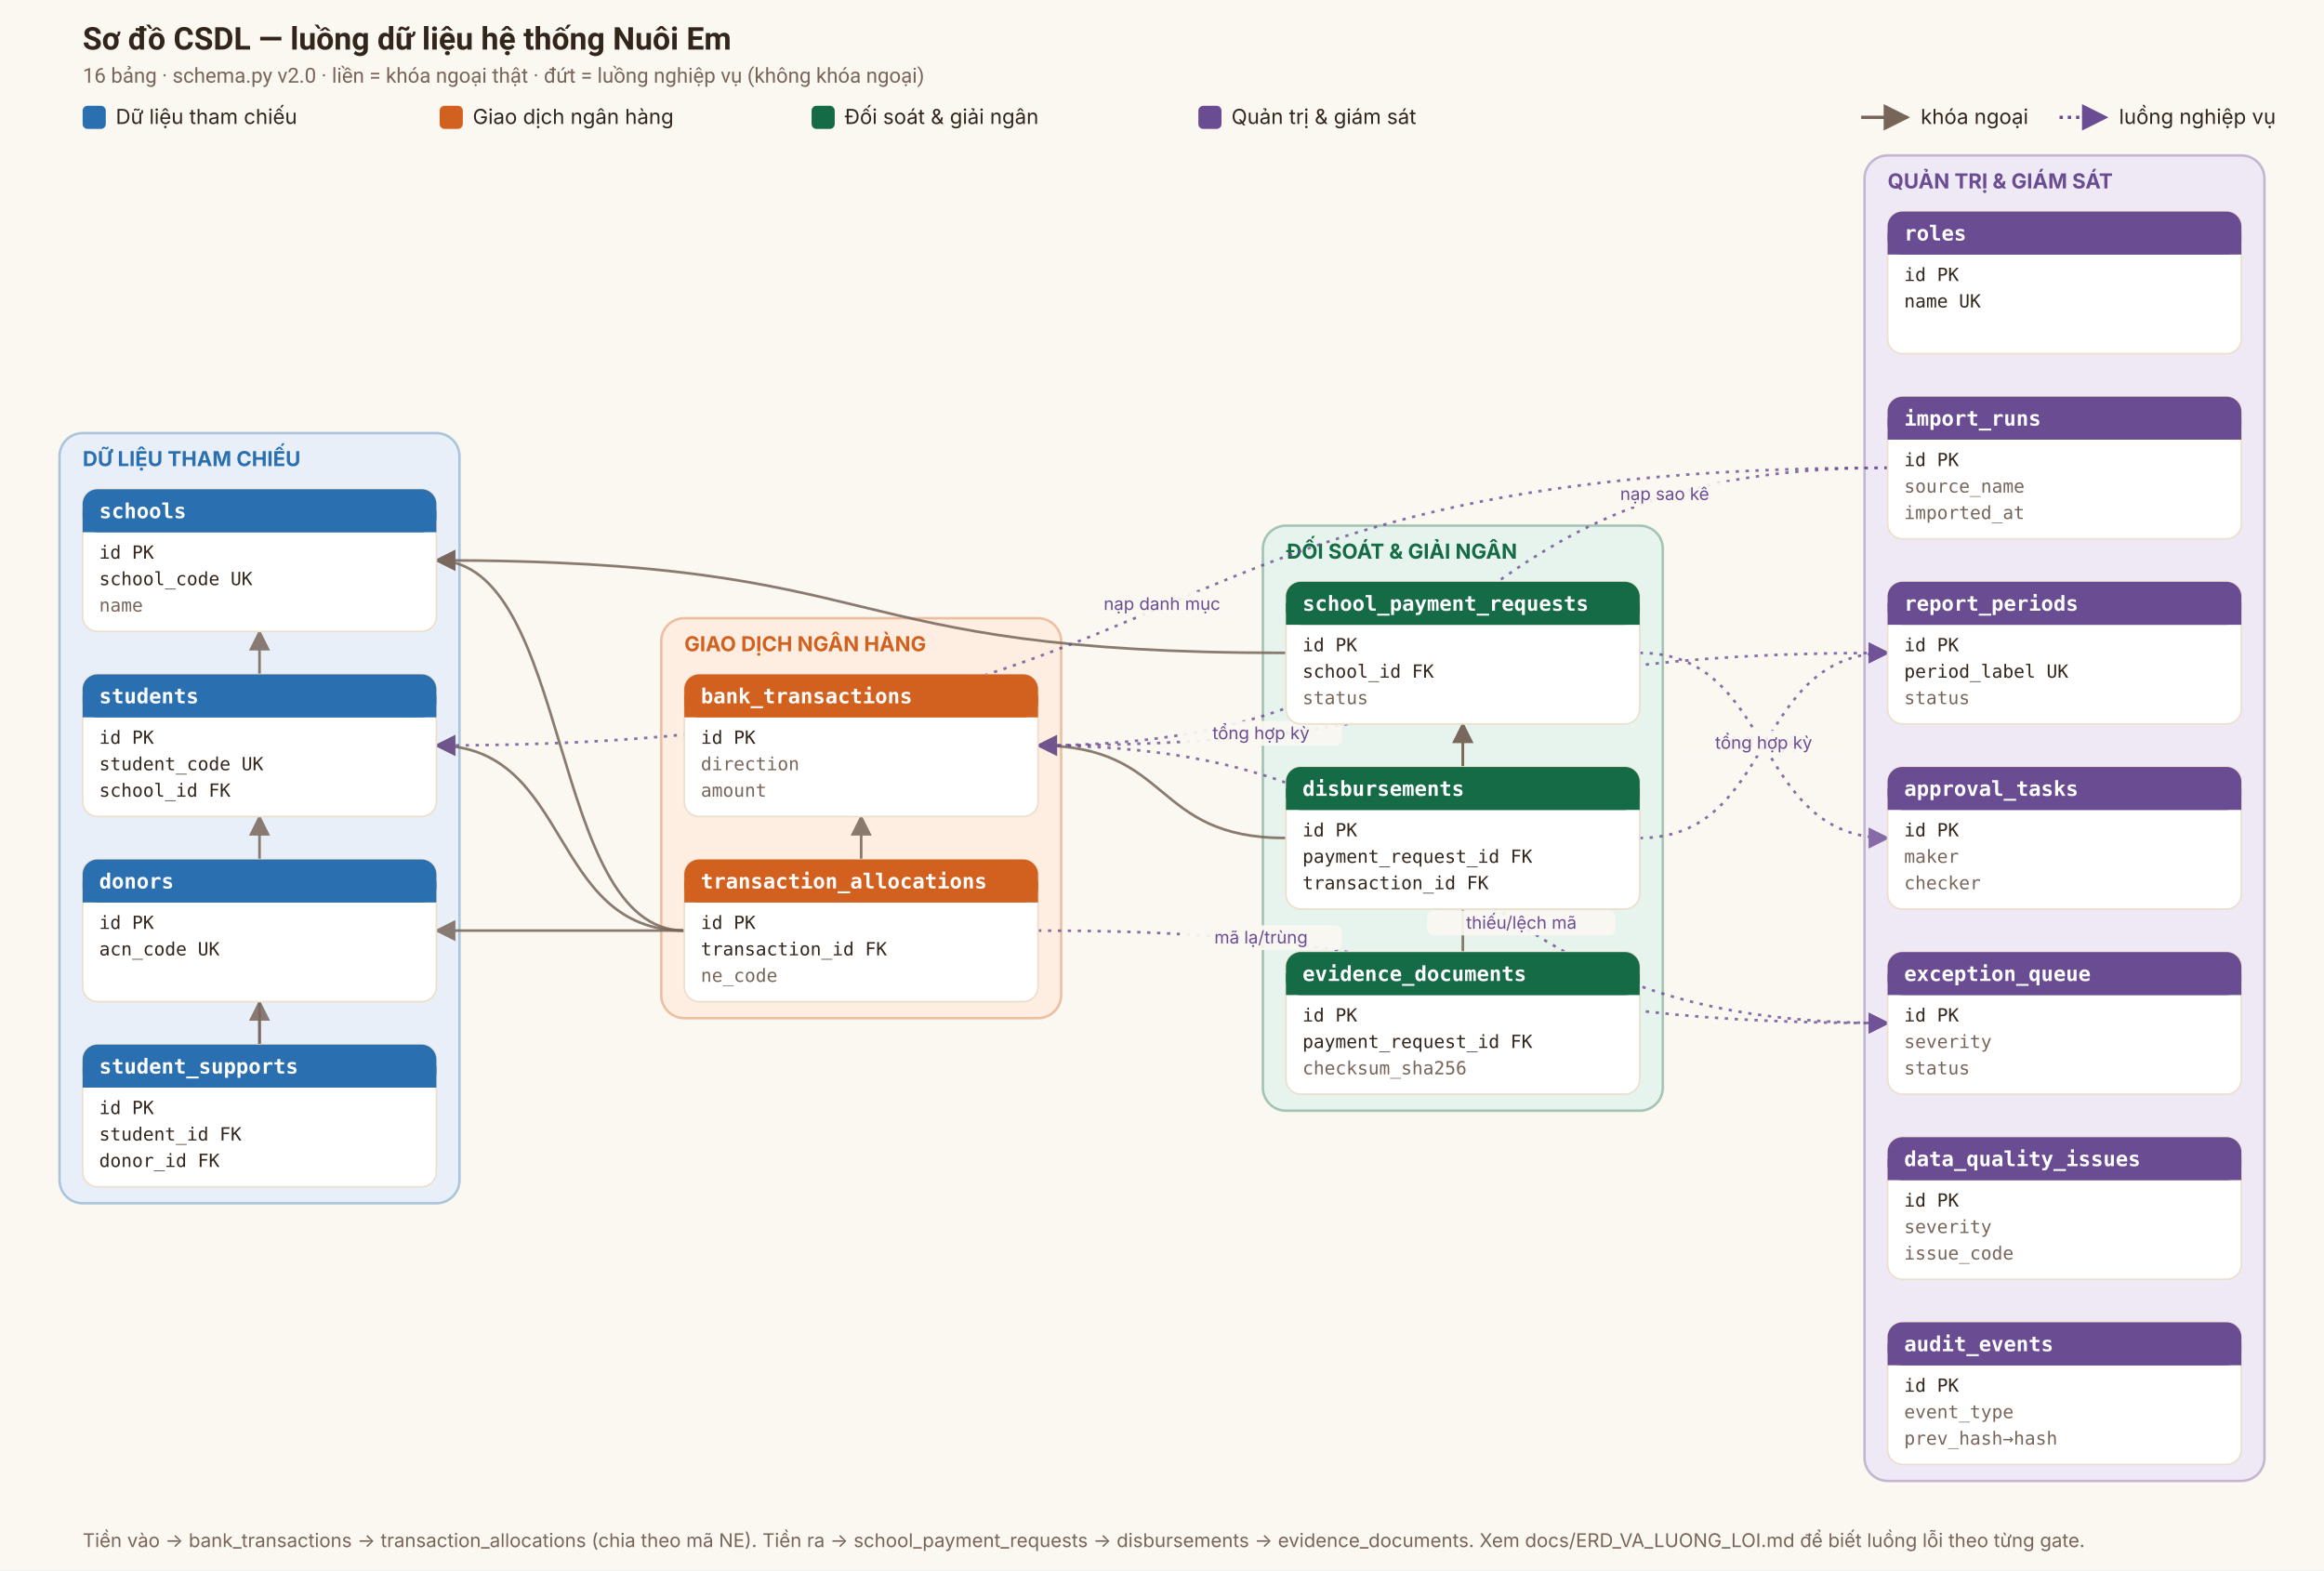
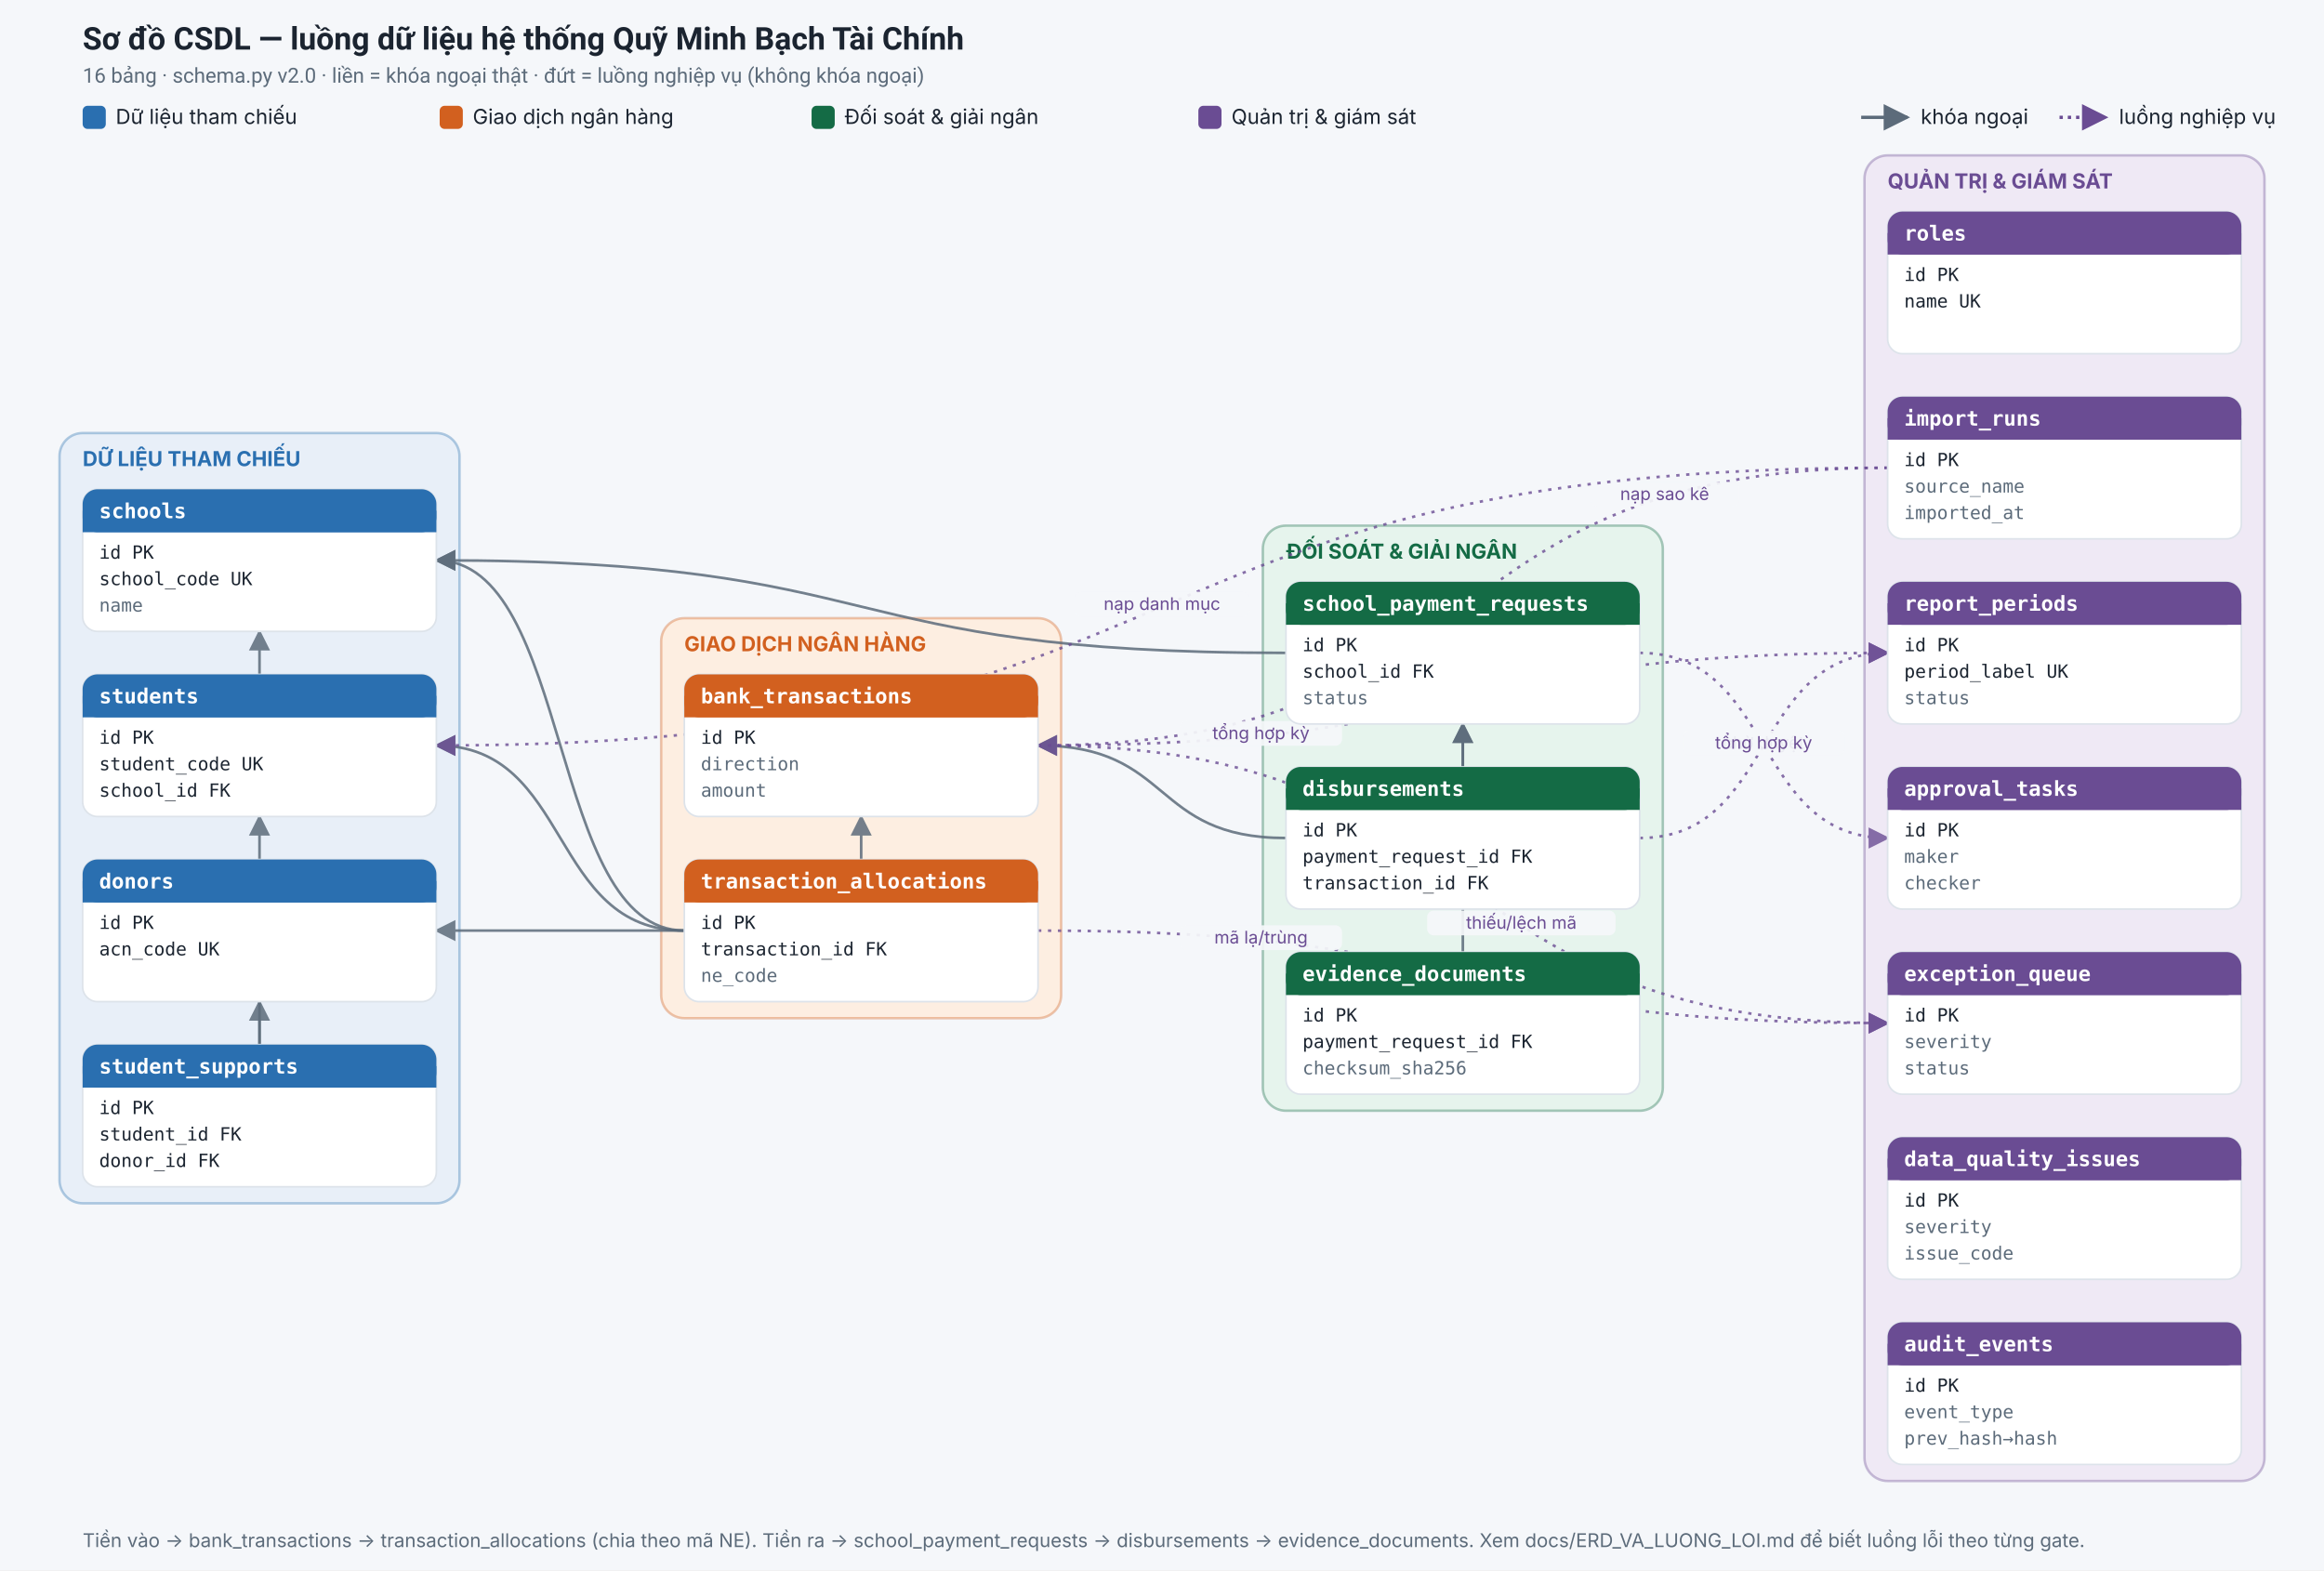
<svg xmlns="http://www.w3.org/2000/svg" viewBox="0 0 1406 950" width="1406" height="950" role="img" aria-labelledby="schema-title schema-desc">
-   <rect x="0" y="0" width="1406" height="950" fill="#fbf7f1" />
+   <rect x="0" y="0" width="1406" height="950" fill="#f5f7fa" />
  <defs>
    <marker id="arrow-solid" viewBox="0 0 10 10" refX="9" refY="5" markerWidth="8" markerHeight="8" orient="auto-start-reverse">
-       <path d="M0,0 L10,5 L0,10 z" fill="#77655a" />
+       <path d="M0,0 L10,5 L0,10 z" fill="#5c6b7a" />
    </marker>
    <marker id="arrow-dash" viewBox="0 0 10 10" refX="9" refY="5" markerWidth="8" markerHeight="8" orient="auto-start-reverse">
      <path d="M0,0 L10,5 L0,10 z" fill="#6a4c93" />
    </marker>
  </defs>
-   <text x="50" y="30" font-family="system-ui,-apple-system,Segoe UI,Roboto,sans-serif" font-size="19" font-weight="700" fill="#32251b">Sơ đồ CSDL — luồng dữ liệu hệ thống Nuôi Em</text>
-   <text x="50" y="50" font-family="system-ui,-apple-system,Segoe UI,Roboto,sans-serif" font-size="12.5" fill="#77655a">16 bảng · schema.py v2.0 · liền = khóa ngoại thật · đứt = luồng nghiệp vụ (không khóa ngoại)</text>
+   <text x="50" y="30" font-family="system-ui,-apple-system,Segoe UI,Roboto,sans-serif" font-size="19" font-weight="700" fill="#1b2430">Sơ đồ CSDL — luồng dữ liệu hệ thống Quỹ Minh Bạch Tài Chính</text>
+   <text x="50" y="50" font-family="system-ui,-apple-system,Segoe UI,Roboto,sans-serif" font-size="12.5" fill="#5c6b7a">16 bảng · schema.py v2.0 · liền = khóa ngoại thật · đứt = luồng nghiệp vụ (không khóa ngoại)</text>
  <rect x="50" y="64" width="14" height="14" rx="3" fill="#2a6fb0" />
-   <text x="70" y="75" font-family="system-ui,-apple-system,Segoe UI,sans-serif" font-size="12.5" fill="#32251b">Dữ liệu tham chiếu</text>
+   <text x="70" y="75" font-family="system-ui,-apple-system,Segoe UI,sans-serif" font-size="12.5" fill="#1b2430">Dữ liệu tham chiếu</text>
  <rect x="266" y="64" width="14" height="14" rx="3" fill="#d2601f" />
-   <text x="286" y="75" font-family="system-ui,-apple-system,Segoe UI,sans-serif" font-size="12.5" fill="#32251b">Giao dịch ngân hàng</text>
+   <text x="286" y="75" font-family="system-ui,-apple-system,Segoe UI,sans-serif" font-size="12.5" fill="#1b2430">Giao dịch ngân hàng</text>
  <rect x="491" y="64" width="14" height="14" rx="3" fill="#146b45" />
-   <text x="511" y="75" font-family="system-ui,-apple-system,Segoe UI,sans-serif" font-size="12.5" fill="#32251b">Đối soát &amp; giải ngân</text>
+   <text x="511" y="75" font-family="system-ui,-apple-system,Segoe UI,sans-serif" font-size="12.5" fill="#1b2430">Đối soát &amp; giải ngân</text>
  <rect x="725" y="64" width="14" height="14" rx="3" fill="#6a4c93" />
-   <text x="745" y="75" font-family="system-ui,-apple-system,Segoe UI,sans-serif" font-size="12.5" fill="#32251b">Quản trị &amp; giám sát</text>
-   <line x1="1126" y1="71" x2="1154" y2="71" stroke="#77655a" stroke-width="2" marker-end="url(#arrow-solid)" />
-   <text x="1162" y="75" font-family="system-ui,-apple-system,Segoe UI,sans-serif" font-size="12.5" fill="#32251b">khóa ngoại</text>
+   <text x="745" y="75" font-family="system-ui,-apple-system,Segoe UI,sans-serif" font-size="12.5" fill="#1b2430">Quản trị &amp; giám sát</text>
+   <line x1="1126" y1="71" x2="1154" y2="71" stroke="#5c6b7a" stroke-width="2" marker-end="url(#arrow-solid)" />
+   <text x="1162" y="75" font-family="system-ui,-apple-system,Segoe UI,sans-serif" font-size="12.5" fill="#1b2430">khóa ngoại</text>
  <line x1="1246" y1="71" x2="1274" y2="71" stroke="#6a4c93" stroke-width="2" stroke-dasharray="2 3" marker-end="url(#arrow-dash)" />
-   <text x="1282" y="75" font-family="system-ui,-apple-system,Segoe UI,sans-serif" font-size="12.5" fill="#32251b">luồng nghiệp vụ</text>
+   <text x="1282" y="75" font-family="system-ui,-apple-system,Segoe UI,sans-serif" font-size="12.5" fill="#1b2430">luồng nghiệp vụ</text>
  <rect x="36.0" y="262.0" width="242.0" height="466.0" rx="14" fill="#e8eff8" stroke="#2a6fb0" stroke-opacity="0.35" stroke-width="1.5" />
  <text x="50.0" y="282.0" font-family="system-ui,-apple-system,Segoe UI,sans-serif" font-size="12.5" font-weight="700" fill="#2a6fb0">DỮ LIỆU THAM CHIẾU</text>
  <rect x="400.0" y="374.0" width="242.0" height="242.0" rx="14" fill="#fdeee1" stroke="#d2601f" stroke-opacity="0.35" stroke-width="1.5" />
  <text x="414.0" y="394.0" font-family="system-ui,-apple-system,Segoe UI,sans-serif" font-size="12.5" font-weight="700" fill="#d2601f">GIAO DỊCH NGÂN HÀNG</text>
  <rect x="764.0" y="318.0" width="242.0" height="354.0" rx="14" fill="#e6f4ed" stroke="#146b45" stroke-opacity="0.35" stroke-width="1.5" />
  <text x="778.0" y="338.0" font-family="system-ui,-apple-system,Segoe UI,sans-serif" font-size="12.5" font-weight="700" fill="#146b45">ĐỐI SOÁT &amp; GIẢI NGÂN</text>
  <rect x="1128.0" y="94.0" width="242.0" height="802.0" rx="14" fill="#efe9f5" stroke="#6a4c93" stroke-opacity="0.35" stroke-width="1.5" />
  <text x="1142.0" y="114.0" font-family="system-ui,-apple-system,Segoe UI,sans-serif" font-size="12.5" font-weight="700" fill="#6a4c93">QUẢN TRỊ &amp; GIÁM SÁT</text>
-   <path d="M 157.0 408.0 L 157.0 382.0" fill="none" stroke="#77655a" stroke-width="1.6" marker-end="url(#arrow-solid)" opacity="0.85" />
-   <path d="M 157.0 632.0 L 157.0 494.0" fill="none" stroke="#77655a" stroke-width="1.6" marker-end="url(#arrow-solid)" opacity="0.85" />
-   <path d="M 157.0 632.0 L 157.0 606.0" fill="none" stroke="#77655a" stroke-width="1.6" marker-end="url(#arrow-solid)" opacity="0.85" />
-   <path d="M 521.0 520.0 L 521.0 494.0" fill="none" stroke="#77655a" stroke-width="1.6" marker-end="url(#arrow-solid)" opacity="0.85" />
-   <path d="M 414.0 563.0 C 331.5 563.0, 346.5 563.0, 264.0 563.0" fill="none" stroke="#77655a" stroke-width="1.6" marker-end="url(#arrow-solid)" opacity="0.85" />
-   <path d="M 414.0 563.0 C 331.5 563.0, 346.5 451.0, 264.0 451.0" fill="none" stroke="#77655a" stroke-width="1.6" marker-end="url(#arrow-solid)" opacity="0.85" />
-   <path d="M 414.0 563.0 C 331.5 563.0, 346.5 339.0, 264.0 339.0" fill="none" stroke="#77655a" stroke-width="1.6" marker-end="url(#arrow-solid)" opacity="0.85" />
-   <path d="M 778.0 395.0 C 495.3 395.0, 546.7 339.0, 264.0 339.0" fill="none" stroke="#77655a" stroke-width="1.6" marker-end="url(#arrow-solid)" opacity="0.85" />
-   <path d="M 885.0 464.0 L 885.0 438.0" fill="none" stroke="#77655a" stroke-width="1.6" marker-end="url(#arrow-solid)" opacity="0.85" />
-   <path d="M 778.0 507.0 C 695.5 507.0, 710.5 451.0, 628.0 451.0" fill="none" stroke="#77655a" stroke-width="1.6" marker-end="url(#arrow-solid)" opacity="0.85" />
-   <path d="M 885.0 576.0 L 885.0 438.0" fill="none" stroke="#77655a" stroke-width="1.6" marker-end="url(#arrow-solid)" opacity="0.85" />
+   <path d="M 157.0 408.0 L 157.0 382.0" fill="none" stroke="#5c6b7a" stroke-width="1.6" marker-end="url(#arrow-solid)" opacity="0.85" />
+   <path d="M 157.0 632.0 L 157.0 494.0" fill="none" stroke="#5c6b7a" stroke-width="1.6" marker-end="url(#arrow-solid)" opacity="0.85" />
+   <path d="M 157.0 632.0 L 157.0 606.0" fill="none" stroke="#5c6b7a" stroke-width="1.6" marker-end="url(#arrow-solid)" opacity="0.85" />
+   <path d="M 521.0 520.0 L 521.0 494.0" fill="none" stroke="#5c6b7a" stroke-width="1.6" marker-end="url(#arrow-solid)" opacity="0.85" />
+   <path d="M 414.0 563.0 C 331.5 563.0, 346.5 563.0, 264.0 563.0" fill="none" stroke="#5c6b7a" stroke-width="1.6" marker-end="url(#arrow-solid)" opacity="0.85" />
+   <path d="M 414.0 563.0 C 331.5 563.0, 346.5 451.0, 264.0 451.0" fill="none" stroke="#5c6b7a" stroke-width="1.6" marker-end="url(#arrow-solid)" opacity="0.85" />
+   <path d="M 414.0 563.0 C 331.5 563.0, 346.5 339.0, 264.0 339.0" fill="none" stroke="#5c6b7a" stroke-width="1.6" marker-end="url(#arrow-solid)" opacity="0.85" />
+   <path d="M 778.0 395.0 C 495.3 395.0, 546.7 339.0, 264.0 339.0" fill="none" stroke="#5c6b7a" stroke-width="1.6" marker-end="url(#arrow-solid)" opacity="0.85" />
+   <path d="M 885.0 464.0 L 885.0 438.0" fill="none" stroke="#5c6b7a" stroke-width="1.6" marker-end="url(#arrow-solid)" opacity="0.85" />
+   <path d="M 778.0 507.0 C 695.5 507.0, 710.5 451.0, 628.0 451.0" fill="none" stroke="#5c6b7a" stroke-width="1.6" marker-end="url(#arrow-solid)" opacity="0.85" />
+   <path d="M 885.0 576.0 L 885.0 438.0" fill="none" stroke="#5c6b7a" stroke-width="1.6" marker-end="url(#arrow-solid)" opacity="0.85" />
  <path d="M 1142.0 283.0 C 859.3 283.0, 910.7 451.0, 628.0 451.0" fill="none" stroke="#6a4c93" stroke-width="1.6" stroke-dasharray="2 4" marker-end="url(#arrow-dash)" opacity="0.8" />
-   <rect x="962.1" y="291.5" width="90.0" height="15" rx="4" fill="#fbf7f1" opacity="0.92" />
+   <rect x="962.1" y="291.5" width="90.0" height="15" rx="4" fill="#f5f7fa" opacity="0.92" />
  <text x="1007.1" y="302.5" text-anchor="middle" font-family="system-ui,-apple-system,Segoe UI,sans-serif" font-size="10.5" fill="#6a4c93">nạp sao kê</text>
  <path d="M 1142.0 283.0 C 659.1 283.0, 746.9 451.0, 264.0 451.0" fill="none" stroke="#6a4c93" stroke-width="1.6" stroke-dasharray="2 4" marker-end="url(#arrow-dash)" opacity="0.8" />
-   <rect x="650.0" y="358.0" width="106.0" height="15" rx="4" fill="#fbf7f1" opacity="0.92" />
+   <rect x="650.0" y="358.0" width="106.0" height="15" rx="4" fill="#f5f7fa" opacity="0.92" />
  <text x="703.0" y="369.0" text-anchor="middle" font-family="system-ui,-apple-system,Segoe UI,sans-serif" font-size="10.5" fill="#6a4c93">nạp danh mục</text>
  <path d="M 628.0 451.0 C 910.7 451.0, 859.3 619.0, 1142.0 619.0" fill="none" stroke="#6a4c93" stroke-width="1.6" stroke-dasharray="2 4" marker-end="url(#arrow-dash)" opacity="0.8" />
-   <rect x="863.4" y="550.9" width="114.0" height="15" rx="4" fill="#fbf7f1" opacity="0.92" />
+   <rect x="863.4" y="550.9" width="114.0" height="15" rx="4" fill="#f5f7fa" opacity="0.92" />
  <text x="920.4" y="561.9" text-anchor="middle" font-family="system-ui,-apple-system,Segoe UI,sans-serif" font-size="10.5" fill="#6a4c93">thiếu/lệch mã</text>
  <path d="M 628.0 563.0 C 910.7 563.0, 859.3 619.0, 1142.0 619.0" fill="none" stroke="#6a4c93" stroke-width="1.6" stroke-dasharray="2 4" marker-end="url(#arrow-dash)" opacity="0.8" />
-   <rect x="713.9" y="559.8" width="98.0" height="15" rx="4" fill="#fbf7f1" opacity="0.92" />
+   <rect x="713.9" y="559.8" width="98.0" height="15" rx="4" fill="#f5f7fa" opacity="0.92" />
  <text x="762.9" y="570.8" text-anchor="middle" font-family="system-ui,-apple-system,Segoe UI,sans-serif" font-size="10.5" fill="#6a4c93">mã lạ/trùng</text>
  <path d="M 992.0 395.0 C 1074.5 395.0, 1059.5 507.0, 1142.0 507.0" fill="none" stroke="#6a4c93" stroke-width="1.6" stroke-dasharray="2 4" marker-end="url(#arrow-dash)" opacity="0.8" />
-   <rect x="1026.0" y="442.0" width="82.0" height="15" rx="4" fill="#fbf7f1" opacity="0.92" />
+   <rect x="1026.0" y="442.0" width="82.0" height="15" rx="4" fill="#f5f7fa" opacity="0.92" />
  <text x="1067.0" y="453.0" text-anchor="middle" font-family="system-ui,-apple-system,Segoe UI,sans-serif" font-size="10.5" fill="#6a4c93">chờ duyệt</text>
  <path d="M 992.0 507.0 C 1074.5 507.0, 1059.5 395.0, 1142.0 395.0" fill="none" stroke="#6a4c93" stroke-width="1.6" stroke-dasharray="2 4" marker-end="url(#arrow-dash)" opacity="0.8" />
-   <rect x="1018.0" y="442.0" width="98.0" height="15" rx="4" fill="#fbf7f1" opacity="0.92" />
+   <rect x="1018.0" y="442.0" width="98.0" height="15" rx="4" fill="#f5f7fa" opacity="0.92" />
  <text x="1067.0" y="453.0" text-anchor="middle" font-family="system-ui,-apple-system,Segoe UI,sans-serif" font-size="10.5" fill="#6a4c93">tổng hợp kỳ</text>
  <path d="M 628.0 451.0 C 910.7 451.0, 859.3 395.0, 1142.0 395.0" fill="none" stroke="#6a4c93" stroke-width="1.6" stroke-dasharray="2 4" marker-end="url(#arrow-dash)" opacity="0.8" />
-   <rect x="713.9" y="436.2" width="98.0" height="15" rx="4" fill="#fbf7f1" opacity="0.92" />
+   <rect x="713.9" y="436.2" width="98.0" height="15" rx="4" fill="#f5f7fa" opacity="0.92" />
  <text x="762.9" y="447.2" text-anchor="middle" font-family="system-ui,-apple-system,Segoe UI,sans-serif" font-size="10.5" fill="#6a4c93">tổng hợp kỳ</text>
-   <rect x="50.0" y="296.0" width="214.0" height="86.0" rx="9" fill="#ffffff" stroke="#ecdfcd" stroke-width="1" />
+   <rect x="50.0" y="296.0" width="214.0" height="86.0" rx="9" fill="#ffffff" stroke="#dde3ea" stroke-width="1" />
  <rect x="50.0" y="296.0" width="214.0" height="26" rx="9" fill="#2a6fb0" />
  <rect x="50.0" y="309.0" width="214.0" height="13" fill="#2a6fb0" />
  <text x="60.0" y="313.5" font-family="ui-monospace,SFMono-Regular,Menlo,monospace" font-size="12.5" font-weight="700" fill="#ffffff">schools</text>
-   <text x="60.0" y="338.0" font-family="ui-monospace,SFMono-Regular,Menlo,monospace" font-size="11" fill="#32251b">id PK</text>
-   <text x="60.0" y="354.0" font-family="ui-monospace,SFMono-Regular,Menlo,monospace" font-size="11" fill="#32251b">school_code UK</text>
-   <text x="60.0" y="370.0" font-family="ui-monospace,SFMono-Regular,Menlo,monospace" font-size="11" fill="#77655a">name</text>
-   <rect x="50.0" y="408.0" width="214.0" height="86.0" rx="9" fill="#ffffff" stroke="#ecdfcd" stroke-width="1" />
+   <text x="60.0" y="338.0" font-family="ui-monospace,SFMono-Regular,Menlo,monospace" font-size="11" fill="#1b2430">id PK</text>
+   <text x="60.0" y="354.0" font-family="ui-monospace,SFMono-Regular,Menlo,monospace" font-size="11" fill="#1b2430">school_code UK</text>
+   <text x="60.0" y="370.0" font-family="ui-monospace,SFMono-Regular,Menlo,monospace" font-size="11" fill="#5c6b7a">name</text>
+   <rect x="50.0" y="408.0" width="214.0" height="86.0" rx="9" fill="#ffffff" stroke="#dde3ea" stroke-width="1" />
  <rect x="50.0" y="408.0" width="214.0" height="26" rx="9" fill="#2a6fb0" />
  <rect x="50.0" y="421.0" width="214.0" height="13" fill="#2a6fb0" />
  <text x="60.0" y="425.5" font-family="ui-monospace,SFMono-Regular,Menlo,monospace" font-size="12.5" font-weight="700" fill="#ffffff">students</text>
-   <text x="60.0" y="450.0" font-family="ui-monospace,SFMono-Regular,Menlo,monospace" font-size="11" fill="#32251b">id PK</text>
-   <text x="60.0" y="466.0" font-family="ui-monospace,SFMono-Regular,Menlo,monospace" font-size="11" fill="#32251b">student_code UK</text>
-   <text x="60.0" y="482.0" font-family="ui-monospace,SFMono-Regular,Menlo,monospace" font-size="11" fill="#32251b">school_id FK</text>
-   <rect x="50.0" y="520.0" width="214.0" height="86.0" rx="9" fill="#ffffff" stroke="#ecdfcd" stroke-width="1" />
+   <text x="60.0" y="450.0" font-family="ui-monospace,SFMono-Regular,Menlo,monospace" font-size="11" fill="#1b2430">id PK</text>
+   <text x="60.0" y="466.0" font-family="ui-monospace,SFMono-Regular,Menlo,monospace" font-size="11" fill="#1b2430">student_code UK</text>
+   <text x="60.0" y="482.0" font-family="ui-monospace,SFMono-Regular,Menlo,monospace" font-size="11" fill="#1b2430">school_id FK</text>
+   <rect x="50.0" y="520.0" width="214.0" height="86.0" rx="9" fill="#ffffff" stroke="#dde3ea" stroke-width="1" />
  <rect x="50.0" y="520.0" width="214.0" height="26" rx="9" fill="#2a6fb0" />
  <rect x="50.0" y="533.0" width="214.0" height="13" fill="#2a6fb0" />
  <text x="60.0" y="537.5" font-family="ui-monospace,SFMono-Regular,Menlo,monospace" font-size="12.5" font-weight="700" fill="#ffffff">donors</text>
-   <text x="60.0" y="562.0" font-family="ui-monospace,SFMono-Regular,Menlo,monospace" font-size="11" fill="#32251b">id PK</text>
-   <text x="60.0" y="578.0" font-family="ui-monospace,SFMono-Regular,Menlo,monospace" font-size="11" fill="#32251b">acn_code UK</text>
-   <rect x="50.0" y="632.0" width="214.0" height="86.0" rx="9" fill="#ffffff" stroke="#ecdfcd" stroke-width="1" />
+   <text x="60.0" y="562.0" font-family="ui-monospace,SFMono-Regular,Menlo,monospace" font-size="11" fill="#1b2430">id PK</text>
+   <text x="60.0" y="578.0" font-family="ui-monospace,SFMono-Regular,Menlo,monospace" font-size="11" fill="#1b2430">acn_code UK</text>
+   <rect x="50.0" y="632.0" width="214.0" height="86.0" rx="9" fill="#ffffff" stroke="#dde3ea" stroke-width="1" />
  <rect x="50.0" y="632.0" width="214.0" height="26" rx="9" fill="#2a6fb0" />
  <rect x="50.0" y="645.0" width="214.0" height="13" fill="#2a6fb0" />
  <text x="60.0" y="649.5" font-family="ui-monospace,SFMono-Regular,Menlo,monospace" font-size="12.5" font-weight="700" fill="#ffffff">student_supports</text>
-   <text x="60.0" y="674.0" font-family="ui-monospace,SFMono-Regular,Menlo,monospace" font-size="11" fill="#32251b">id PK</text>
-   <text x="60.0" y="690.0" font-family="ui-monospace,SFMono-Regular,Menlo,monospace" font-size="11" fill="#32251b">student_id FK</text>
-   <text x="60.0" y="706.0" font-family="ui-monospace,SFMono-Regular,Menlo,monospace" font-size="11" fill="#32251b">donor_id FK</text>
-   <rect x="414.0" y="408.0" width="214.0" height="86.0" rx="9" fill="#ffffff" stroke="#ecdfcd" stroke-width="1" />
+   <text x="60.0" y="674.0" font-family="ui-monospace,SFMono-Regular,Menlo,monospace" font-size="11" fill="#1b2430">id PK</text>
+   <text x="60.0" y="690.0" font-family="ui-monospace,SFMono-Regular,Menlo,monospace" font-size="11" fill="#1b2430">student_id FK</text>
+   <text x="60.0" y="706.0" font-family="ui-monospace,SFMono-Regular,Menlo,monospace" font-size="11" fill="#1b2430">donor_id FK</text>
+   <rect x="414.0" y="408.0" width="214.0" height="86.0" rx="9" fill="#ffffff" stroke="#dde3ea" stroke-width="1" />
  <rect x="414.0" y="408.0" width="214.0" height="26" rx="9" fill="#d2601f" />
  <rect x="414.0" y="421.0" width="214.0" height="13" fill="#d2601f" />
  <text x="424.0" y="425.5" font-family="ui-monospace,SFMono-Regular,Menlo,monospace" font-size="12.5" font-weight="700" fill="#ffffff">bank_transactions</text>
-   <text x="424.0" y="450.0" font-family="ui-monospace,SFMono-Regular,Menlo,monospace" font-size="11" fill="#32251b">id PK</text>
-   <text x="424.0" y="466.0" font-family="ui-monospace,SFMono-Regular,Menlo,monospace" font-size="11" fill="#77655a">direction</text>
-   <text x="424.0" y="482.0" font-family="ui-monospace,SFMono-Regular,Menlo,monospace" font-size="11" fill="#77655a">amount</text>
-   <rect x="414.0" y="520.0" width="214.0" height="86.0" rx="9" fill="#ffffff" stroke="#ecdfcd" stroke-width="1" />
+   <text x="424.0" y="450.0" font-family="ui-monospace,SFMono-Regular,Menlo,monospace" font-size="11" fill="#1b2430">id PK</text>
+   <text x="424.0" y="466.0" font-family="ui-monospace,SFMono-Regular,Menlo,monospace" font-size="11" fill="#5c6b7a">direction</text>
+   <text x="424.0" y="482.0" font-family="ui-monospace,SFMono-Regular,Menlo,monospace" font-size="11" fill="#5c6b7a">amount</text>
+   <rect x="414.0" y="520.0" width="214.0" height="86.0" rx="9" fill="#ffffff" stroke="#dde3ea" stroke-width="1" />
  <rect x="414.0" y="520.0" width="214.0" height="26" rx="9" fill="#d2601f" />
  <rect x="414.0" y="533.0" width="214.0" height="13" fill="#d2601f" />
  <text x="424.0" y="537.5" font-family="ui-monospace,SFMono-Regular,Menlo,monospace" font-size="12.5" font-weight="700" fill="#ffffff">transaction_allocations</text>
-   <text x="424.0" y="562.0" font-family="ui-monospace,SFMono-Regular,Menlo,monospace" font-size="11" fill="#32251b">id PK</text>
-   <text x="424.0" y="578.0" font-family="ui-monospace,SFMono-Regular,Menlo,monospace" font-size="11" fill="#32251b">transaction_id FK</text>
-   <text x="424.0" y="594.0" font-family="ui-monospace,SFMono-Regular,Menlo,monospace" font-size="11" fill="#77655a">ne_code</text>
-   <rect x="778.0" y="352.0" width="214.0" height="86.0" rx="9" fill="#ffffff" stroke="#ecdfcd" stroke-width="1" />
+   <text x="424.0" y="562.0" font-family="ui-monospace,SFMono-Regular,Menlo,monospace" font-size="11" fill="#1b2430">id PK</text>
+   <text x="424.0" y="578.0" font-family="ui-monospace,SFMono-Regular,Menlo,monospace" font-size="11" fill="#1b2430">transaction_id FK</text>
+   <text x="424.0" y="594.0" font-family="ui-monospace,SFMono-Regular,Menlo,monospace" font-size="11" fill="#5c6b7a">ne_code</text>
+   <rect x="778.0" y="352.0" width="214.0" height="86.0" rx="9" fill="#ffffff" stroke="#dde3ea" stroke-width="1" />
  <rect x="778.0" y="352.0" width="214.0" height="26" rx="9" fill="#146b45" />
  <rect x="778.0" y="365.0" width="214.0" height="13" fill="#146b45" />
  <text x="788.0" y="369.5" font-family="ui-monospace,SFMono-Regular,Menlo,monospace" font-size="12.5" font-weight="700" fill="#ffffff">school_payment_requests</text>
-   <text x="788.0" y="394.0" font-family="ui-monospace,SFMono-Regular,Menlo,monospace" font-size="11" fill="#32251b">id PK</text>
-   <text x="788.0" y="410.0" font-family="ui-monospace,SFMono-Regular,Menlo,monospace" font-size="11" fill="#32251b">school_id FK</text>
-   <text x="788.0" y="426.0" font-family="ui-monospace,SFMono-Regular,Menlo,monospace" font-size="11" fill="#77655a">status</text>
-   <rect x="778.0" y="464.0" width="214.0" height="86.0" rx="9" fill="#ffffff" stroke="#ecdfcd" stroke-width="1" />
+   <text x="788.0" y="394.0" font-family="ui-monospace,SFMono-Regular,Menlo,monospace" font-size="11" fill="#1b2430">id PK</text>
+   <text x="788.0" y="410.0" font-family="ui-monospace,SFMono-Regular,Menlo,monospace" font-size="11" fill="#1b2430">school_id FK</text>
+   <text x="788.0" y="426.0" font-family="ui-monospace,SFMono-Regular,Menlo,monospace" font-size="11" fill="#5c6b7a">status</text>
+   <rect x="778.0" y="464.0" width="214.0" height="86.0" rx="9" fill="#ffffff" stroke="#dde3ea" stroke-width="1" />
  <rect x="778.0" y="464.0" width="214.0" height="26" rx="9" fill="#146b45" />
  <rect x="778.0" y="477.0" width="214.0" height="13" fill="#146b45" />
  <text x="788.0" y="481.5" font-family="ui-monospace,SFMono-Regular,Menlo,monospace" font-size="12.5" font-weight="700" fill="#ffffff">disbursements</text>
-   <text x="788.0" y="506.0" font-family="ui-monospace,SFMono-Regular,Menlo,monospace" font-size="11" fill="#32251b">id PK</text>
-   <text x="788.0" y="522.0" font-family="ui-monospace,SFMono-Regular,Menlo,monospace" font-size="11" fill="#32251b">payment_request_id FK</text>
-   <text x="788.0" y="538.0" font-family="ui-monospace,SFMono-Regular,Menlo,monospace" font-size="11" fill="#32251b">transaction_id FK</text>
-   <rect x="778.0" y="576.0" width="214.0" height="86.0" rx="9" fill="#ffffff" stroke="#ecdfcd" stroke-width="1" />
+   <text x="788.0" y="506.0" font-family="ui-monospace,SFMono-Regular,Menlo,monospace" font-size="11" fill="#1b2430">id PK</text>
+   <text x="788.0" y="522.0" font-family="ui-monospace,SFMono-Regular,Menlo,monospace" font-size="11" fill="#1b2430">payment_request_id FK</text>
+   <text x="788.0" y="538.0" font-family="ui-monospace,SFMono-Regular,Menlo,monospace" font-size="11" fill="#1b2430">transaction_id FK</text>
+   <rect x="778.0" y="576.0" width="214.0" height="86.0" rx="9" fill="#ffffff" stroke="#dde3ea" stroke-width="1" />
  <rect x="778.0" y="576.0" width="214.0" height="26" rx="9" fill="#146b45" />
  <rect x="778.0" y="589.0" width="214.0" height="13" fill="#146b45" />
  <text x="788.0" y="593.5" font-family="ui-monospace,SFMono-Regular,Menlo,monospace" font-size="12.5" font-weight="700" fill="#ffffff">evidence_documents</text>
-   <text x="788.0" y="618.0" font-family="ui-monospace,SFMono-Regular,Menlo,monospace" font-size="11" fill="#32251b">id PK</text>
-   <text x="788.0" y="634.0" font-family="ui-monospace,SFMono-Regular,Menlo,monospace" font-size="11" fill="#32251b">payment_request_id FK</text>
-   <text x="788.0" y="650.0" font-family="ui-monospace,SFMono-Regular,Menlo,monospace" font-size="11" fill="#77655a">checksum_sha256</text>
-   <rect x="1142.0" y="128.0" width="214.0" height="86.0" rx="9" fill="#ffffff" stroke="#ecdfcd" stroke-width="1" />
+   <text x="788.0" y="618.0" font-family="ui-monospace,SFMono-Regular,Menlo,monospace" font-size="11" fill="#1b2430">id PK</text>
+   <text x="788.0" y="634.0" font-family="ui-monospace,SFMono-Regular,Menlo,monospace" font-size="11" fill="#1b2430">payment_request_id FK</text>
+   <text x="788.0" y="650.0" font-family="ui-monospace,SFMono-Regular,Menlo,monospace" font-size="11" fill="#5c6b7a">checksum_sha256</text>
+   <rect x="1142.0" y="128.0" width="214.0" height="86.0" rx="9" fill="#ffffff" stroke="#dde3ea" stroke-width="1" />
  <rect x="1142.0" y="128.0" width="214.0" height="26" rx="9" fill="#6a4c93" />
  <rect x="1142.0" y="141.0" width="214.0" height="13" fill="#6a4c93" />
  <text x="1152.0" y="145.5" font-family="ui-monospace,SFMono-Regular,Menlo,monospace" font-size="12.5" font-weight="700" fill="#ffffff">roles</text>
-   <text x="1152.0" y="170.0" font-family="ui-monospace,SFMono-Regular,Menlo,monospace" font-size="11" fill="#32251b">id PK</text>
-   <text x="1152.0" y="186.0" font-family="ui-monospace,SFMono-Regular,Menlo,monospace" font-size="11" fill="#32251b">name UK</text>
-   <rect x="1142.0" y="240.0" width="214.0" height="86.0" rx="9" fill="#ffffff" stroke="#ecdfcd" stroke-width="1" />
+   <text x="1152.0" y="170.0" font-family="ui-monospace,SFMono-Regular,Menlo,monospace" font-size="11" fill="#1b2430">id PK</text>
+   <text x="1152.0" y="186.0" font-family="ui-monospace,SFMono-Regular,Menlo,monospace" font-size="11" fill="#1b2430">name UK</text>
+   <rect x="1142.0" y="240.0" width="214.0" height="86.0" rx="9" fill="#ffffff" stroke="#dde3ea" stroke-width="1" />
  <rect x="1142.0" y="240.0" width="214.0" height="26" rx="9" fill="#6a4c93" />
  <rect x="1142.0" y="253.0" width="214.0" height="13" fill="#6a4c93" />
  <text x="1152.0" y="257.5" font-family="ui-monospace,SFMono-Regular,Menlo,monospace" font-size="12.5" font-weight="700" fill="#ffffff">import_runs</text>
-   <text x="1152.0" y="282.0" font-family="ui-monospace,SFMono-Regular,Menlo,monospace" font-size="11" fill="#32251b">id PK</text>
-   <text x="1152.0" y="298.0" font-family="ui-monospace,SFMono-Regular,Menlo,monospace" font-size="11" fill="#77655a">source_name</text>
-   <text x="1152.0" y="314.0" font-family="ui-monospace,SFMono-Regular,Menlo,monospace" font-size="11" fill="#77655a">imported_at</text>
-   <rect x="1142.0" y="352.0" width="214.0" height="86.0" rx="9" fill="#ffffff" stroke="#ecdfcd" stroke-width="1" />
+   <text x="1152.0" y="282.0" font-family="ui-monospace,SFMono-Regular,Menlo,monospace" font-size="11" fill="#1b2430">id PK</text>
+   <text x="1152.0" y="298.0" font-family="ui-monospace,SFMono-Regular,Menlo,monospace" font-size="11" fill="#5c6b7a">source_name</text>
+   <text x="1152.0" y="314.0" font-family="ui-monospace,SFMono-Regular,Menlo,monospace" font-size="11" fill="#5c6b7a">imported_at</text>
+   <rect x="1142.0" y="352.0" width="214.0" height="86.0" rx="9" fill="#ffffff" stroke="#dde3ea" stroke-width="1" />
  <rect x="1142.0" y="352.0" width="214.0" height="26" rx="9" fill="#6a4c93" />
  <rect x="1142.0" y="365.0" width="214.0" height="13" fill="#6a4c93" />
  <text x="1152.0" y="369.5" font-family="ui-monospace,SFMono-Regular,Menlo,monospace" font-size="12.5" font-weight="700" fill="#ffffff">report_periods</text>
-   <text x="1152.0" y="394.0" font-family="ui-monospace,SFMono-Regular,Menlo,monospace" font-size="11" fill="#32251b">id PK</text>
-   <text x="1152.0" y="410.0" font-family="ui-monospace,SFMono-Regular,Menlo,monospace" font-size="11" fill="#32251b">period_label UK</text>
-   <text x="1152.0" y="426.0" font-family="ui-monospace,SFMono-Regular,Menlo,monospace" font-size="11" fill="#77655a">status</text>
-   <rect x="1142.0" y="464.0" width="214.0" height="86.0" rx="9" fill="#ffffff" stroke="#ecdfcd" stroke-width="1" />
+   <text x="1152.0" y="394.0" font-family="ui-monospace,SFMono-Regular,Menlo,monospace" font-size="11" fill="#1b2430">id PK</text>
+   <text x="1152.0" y="410.0" font-family="ui-monospace,SFMono-Regular,Menlo,monospace" font-size="11" fill="#1b2430">period_label UK</text>
+   <text x="1152.0" y="426.0" font-family="ui-monospace,SFMono-Regular,Menlo,monospace" font-size="11" fill="#5c6b7a">status</text>
+   <rect x="1142.0" y="464.0" width="214.0" height="86.0" rx="9" fill="#ffffff" stroke="#dde3ea" stroke-width="1" />
  <rect x="1142.0" y="464.0" width="214.0" height="26" rx="9" fill="#6a4c93" />
  <rect x="1142.0" y="477.0" width="214.0" height="13" fill="#6a4c93" />
  <text x="1152.0" y="481.5" font-family="ui-monospace,SFMono-Regular,Menlo,monospace" font-size="12.5" font-weight="700" fill="#ffffff">approval_tasks</text>
-   <text x="1152.0" y="506.0" font-family="ui-monospace,SFMono-Regular,Menlo,monospace" font-size="11" fill="#32251b">id PK</text>
-   <text x="1152.0" y="522.0" font-family="ui-monospace,SFMono-Regular,Menlo,monospace" font-size="11" fill="#77655a">maker</text>
-   <text x="1152.0" y="538.0" font-family="ui-monospace,SFMono-Regular,Menlo,monospace" font-size="11" fill="#77655a">checker</text>
-   <rect x="1142.0" y="576.0" width="214.0" height="86.0" rx="9" fill="#ffffff" stroke="#ecdfcd" stroke-width="1" />
+   <text x="1152.0" y="506.0" font-family="ui-monospace,SFMono-Regular,Menlo,monospace" font-size="11" fill="#1b2430">id PK</text>
+   <text x="1152.0" y="522.0" font-family="ui-monospace,SFMono-Regular,Menlo,monospace" font-size="11" fill="#5c6b7a">maker</text>
+   <text x="1152.0" y="538.0" font-family="ui-monospace,SFMono-Regular,Menlo,monospace" font-size="11" fill="#5c6b7a">checker</text>
+   <rect x="1142.0" y="576.0" width="214.0" height="86.0" rx="9" fill="#ffffff" stroke="#dde3ea" stroke-width="1" />
  <rect x="1142.0" y="576.0" width="214.0" height="26" rx="9" fill="#6a4c93" />
  <rect x="1142.0" y="589.0" width="214.0" height="13" fill="#6a4c93" />
  <text x="1152.0" y="593.5" font-family="ui-monospace,SFMono-Regular,Menlo,monospace" font-size="12.5" font-weight="700" fill="#ffffff">exception_queue</text>
-   <text x="1152.0" y="618.0" font-family="ui-monospace,SFMono-Regular,Menlo,monospace" font-size="11" fill="#32251b">id PK</text>
-   <text x="1152.0" y="634.0" font-family="ui-monospace,SFMono-Regular,Menlo,monospace" font-size="11" fill="#77655a">severity</text>
-   <text x="1152.0" y="650.0" font-family="ui-monospace,SFMono-Regular,Menlo,monospace" font-size="11" fill="#77655a">status</text>
-   <rect x="1142.0" y="688.0" width="214.0" height="86.0" rx="9" fill="#ffffff" stroke="#ecdfcd" stroke-width="1" />
+   <text x="1152.0" y="618.0" font-family="ui-monospace,SFMono-Regular,Menlo,monospace" font-size="11" fill="#1b2430">id PK</text>
+   <text x="1152.0" y="634.0" font-family="ui-monospace,SFMono-Regular,Menlo,monospace" font-size="11" fill="#5c6b7a">severity</text>
+   <text x="1152.0" y="650.0" font-family="ui-monospace,SFMono-Regular,Menlo,monospace" font-size="11" fill="#5c6b7a">status</text>
+   <rect x="1142.0" y="688.0" width="214.0" height="86.0" rx="9" fill="#ffffff" stroke="#dde3ea" stroke-width="1" />
  <rect x="1142.0" y="688.0" width="214.0" height="26" rx="9" fill="#6a4c93" />
  <rect x="1142.0" y="701.0" width="214.0" height="13" fill="#6a4c93" />
  <text x="1152.0" y="705.5" font-family="ui-monospace,SFMono-Regular,Menlo,monospace" font-size="12.5" font-weight="700" fill="#ffffff">data_quality_issues</text>
-   <text x="1152.0" y="730.0" font-family="ui-monospace,SFMono-Regular,Menlo,monospace" font-size="11" fill="#32251b">id PK</text>
-   <text x="1152.0" y="746.0" font-family="ui-monospace,SFMono-Regular,Menlo,monospace" font-size="11" fill="#77655a">severity</text>
-   <text x="1152.0" y="762.0" font-family="ui-monospace,SFMono-Regular,Menlo,monospace" font-size="11" fill="#77655a">issue_code</text>
-   <rect x="1142.0" y="800.0" width="214.0" height="86.0" rx="9" fill="#ffffff" stroke="#ecdfcd" stroke-width="1" />
+   <text x="1152.0" y="730.0" font-family="ui-monospace,SFMono-Regular,Menlo,monospace" font-size="11" fill="#1b2430">id PK</text>
+   <text x="1152.0" y="746.0" font-family="ui-monospace,SFMono-Regular,Menlo,monospace" font-size="11" fill="#5c6b7a">severity</text>
+   <text x="1152.0" y="762.0" font-family="ui-monospace,SFMono-Regular,Menlo,monospace" font-size="11" fill="#5c6b7a">issue_code</text>
+   <rect x="1142.0" y="800.0" width="214.0" height="86.0" rx="9" fill="#ffffff" stroke="#dde3ea" stroke-width="1" />
  <rect x="1142.0" y="800.0" width="214.0" height="26" rx="9" fill="#6a4c93" />
  <rect x="1142.0" y="813.0" width="214.0" height="13" fill="#6a4c93" />
  <text x="1152.0" y="817.5" font-family="ui-monospace,SFMono-Regular,Menlo,monospace" font-size="12.5" font-weight="700" fill="#ffffff">audit_events</text>
-   <text x="1152.0" y="842.0" font-family="ui-monospace,SFMono-Regular,Menlo,monospace" font-size="11" fill="#32251b">id PK</text>
-   <text x="1152.0" y="858.0" font-family="ui-monospace,SFMono-Regular,Menlo,monospace" font-size="11" fill="#77655a">event_type</text>
-   <text x="1152.0" y="874.0" font-family="ui-monospace,SFMono-Regular,Menlo,monospace" font-size="11" fill="#77655a">prev_hash→hash</text>
-   <text x="50" y="936.0" font-family="system-ui,-apple-system,Segoe UI,sans-serif" font-size="11.5" fill="#77655a">Tiền vào → bank_transactions → transaction_allocations (chia theo mã NE). Tiền ra → school_payment_requests → disbursements → evidence_documents. Xem docs/ERD_VA_LUONG_LOI.md để biết luồng lỗi theo từng gate.</text>
+   <text x="1152.0" y="842.0" font-family="ui-monospace,SFMono-Regular,Menlo,monospace" font-size="11" fill="#1b2430">id PK</text>
+   <text x="1152.0" y="858.0" font-family="ui-monospace,SFMono-Regular,Menlo,monospace" font-size="11" fill="#5c6b7a">event_type</text>
+   <text x="1152.0" y="874.0" font-family="ui-monospace,SFMono-Regular,Menlo,monospace" font-size="11" fill="#5c6b7a">prev_hash→hash</text>
+   <text x="50" y="936.0" font-family="system-ui,-apple-system,Segoe UI,sans-serif" font-size="11.5" fill="#5c6b7a">Tiền vào → bank_transactions → transaction_allocations (chia theo mã NE). Tiền ra → school_payment_requests → disbursements → evidence_documents. Xem docs/ERD_VA_LUONG_LOI.md để biết luồng lỗi theo từng gate.</text>
</svg>
